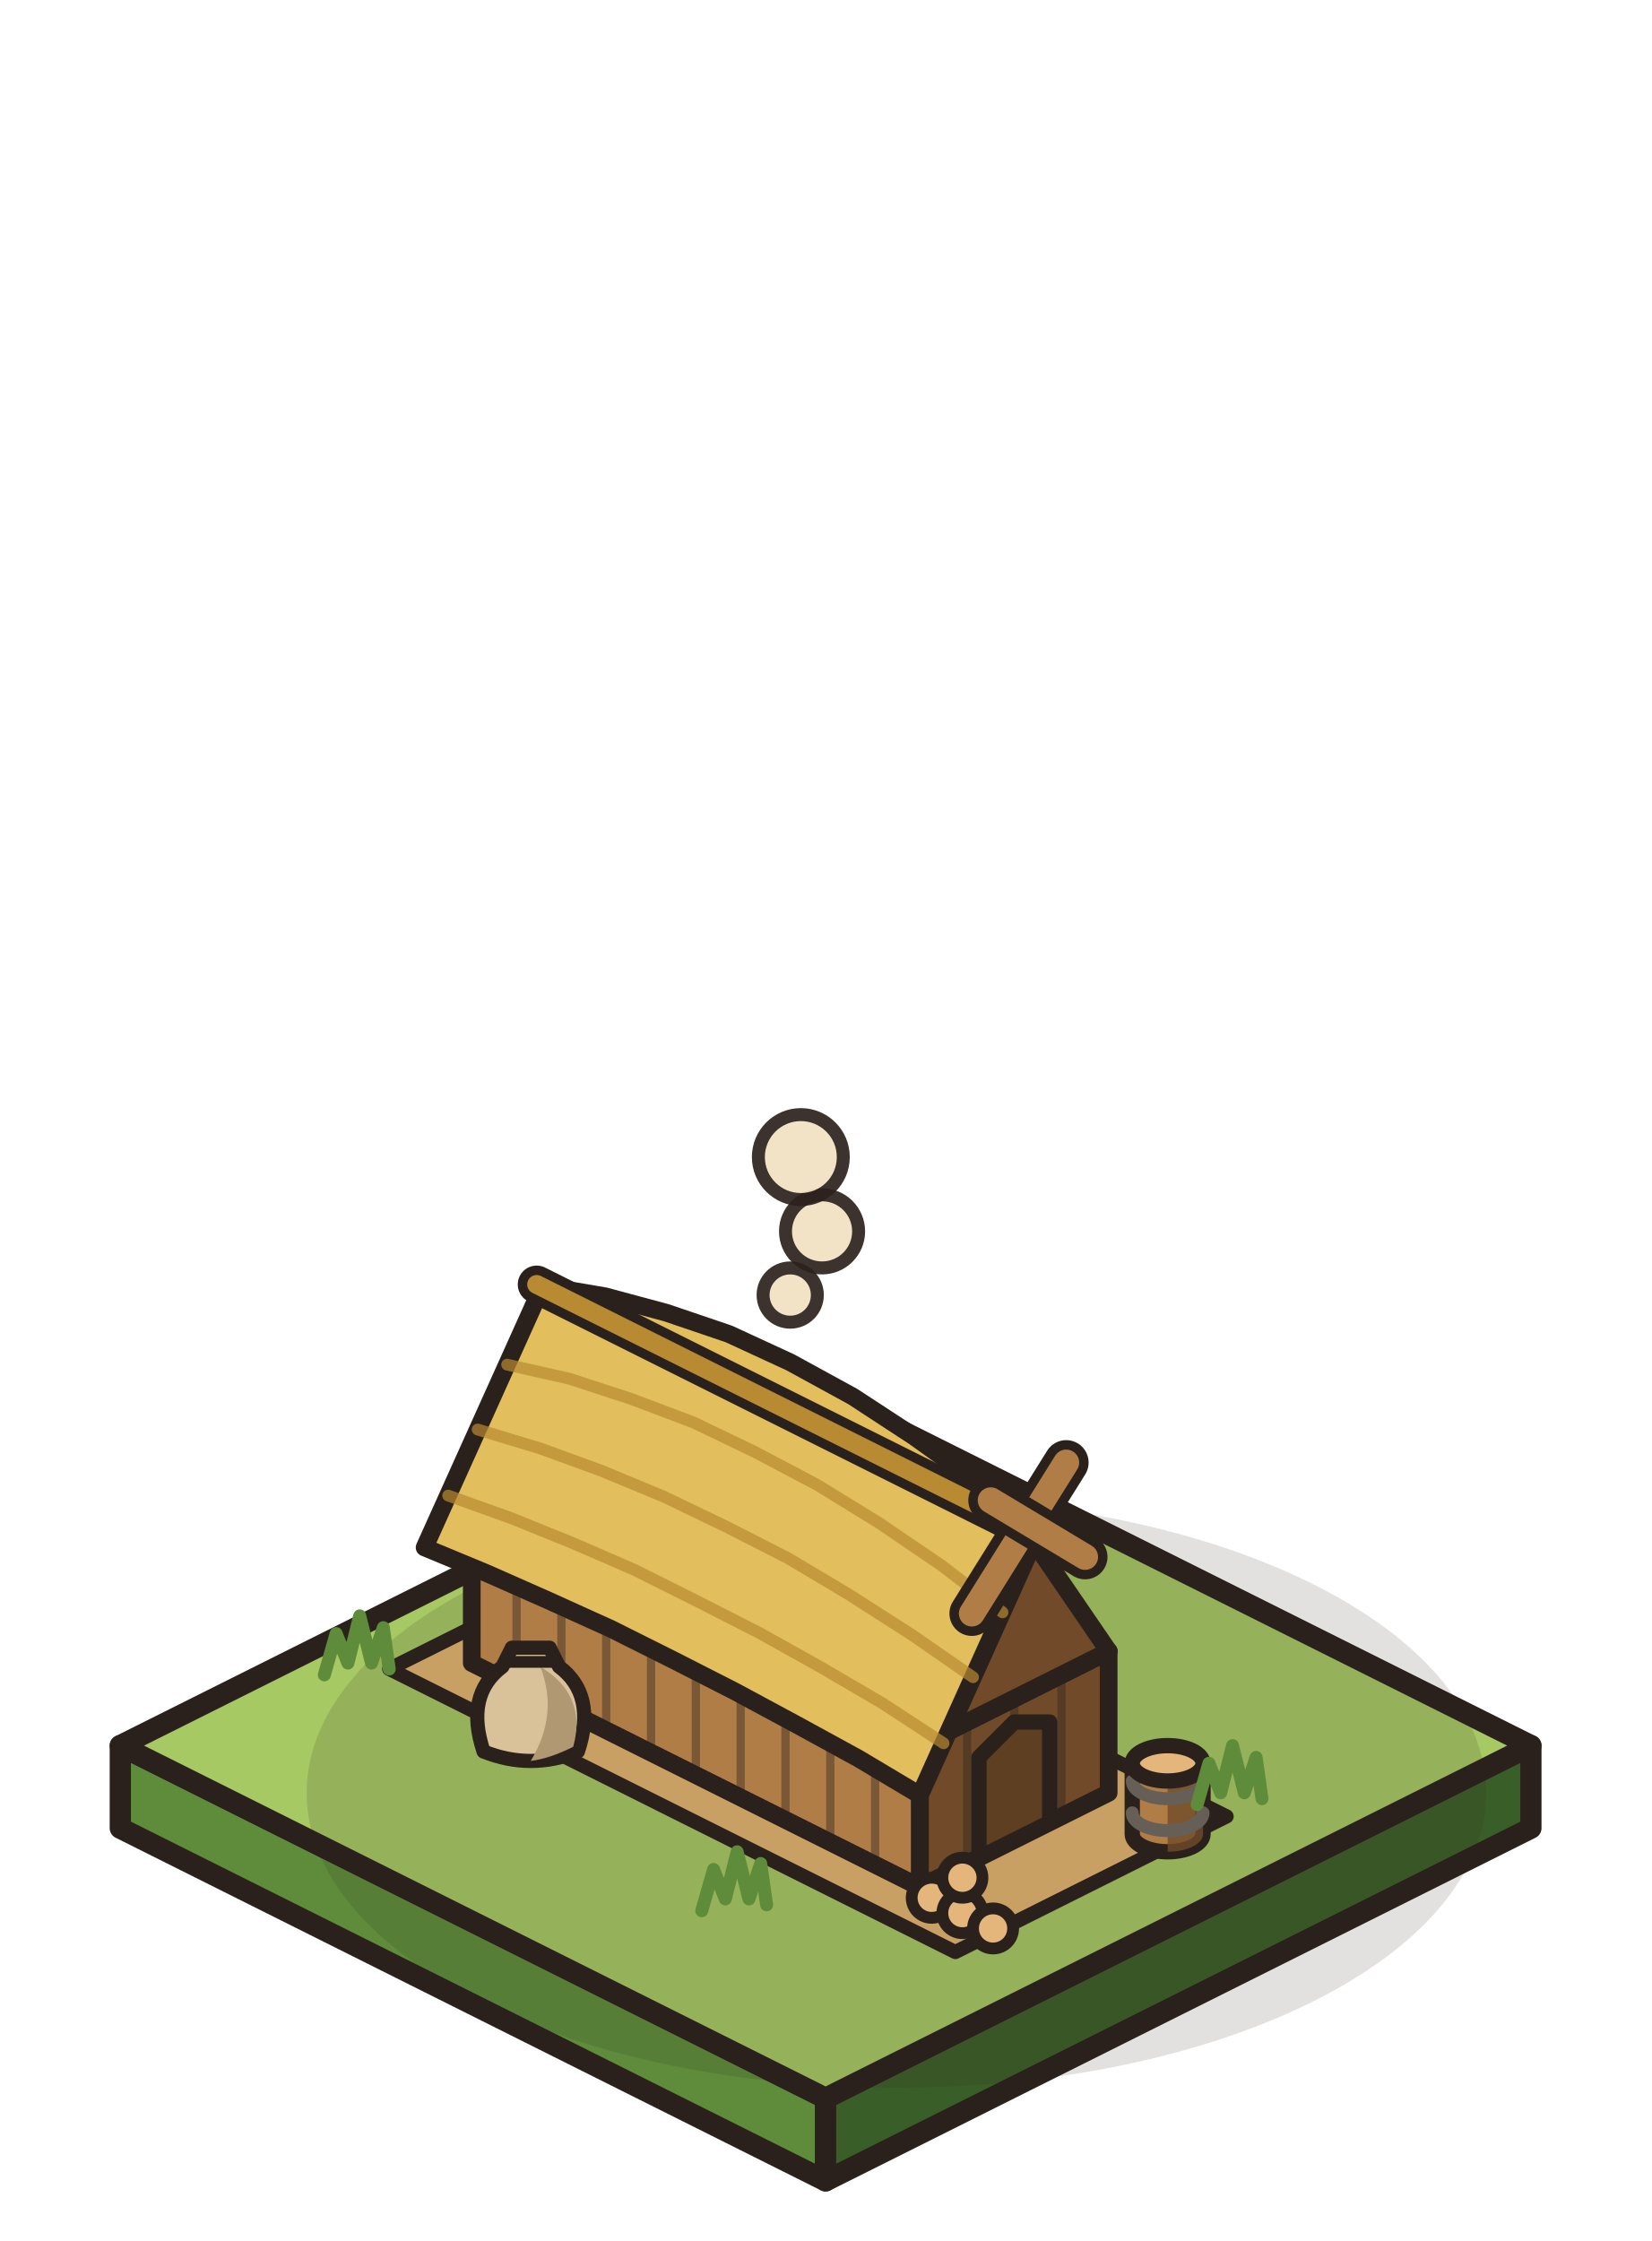
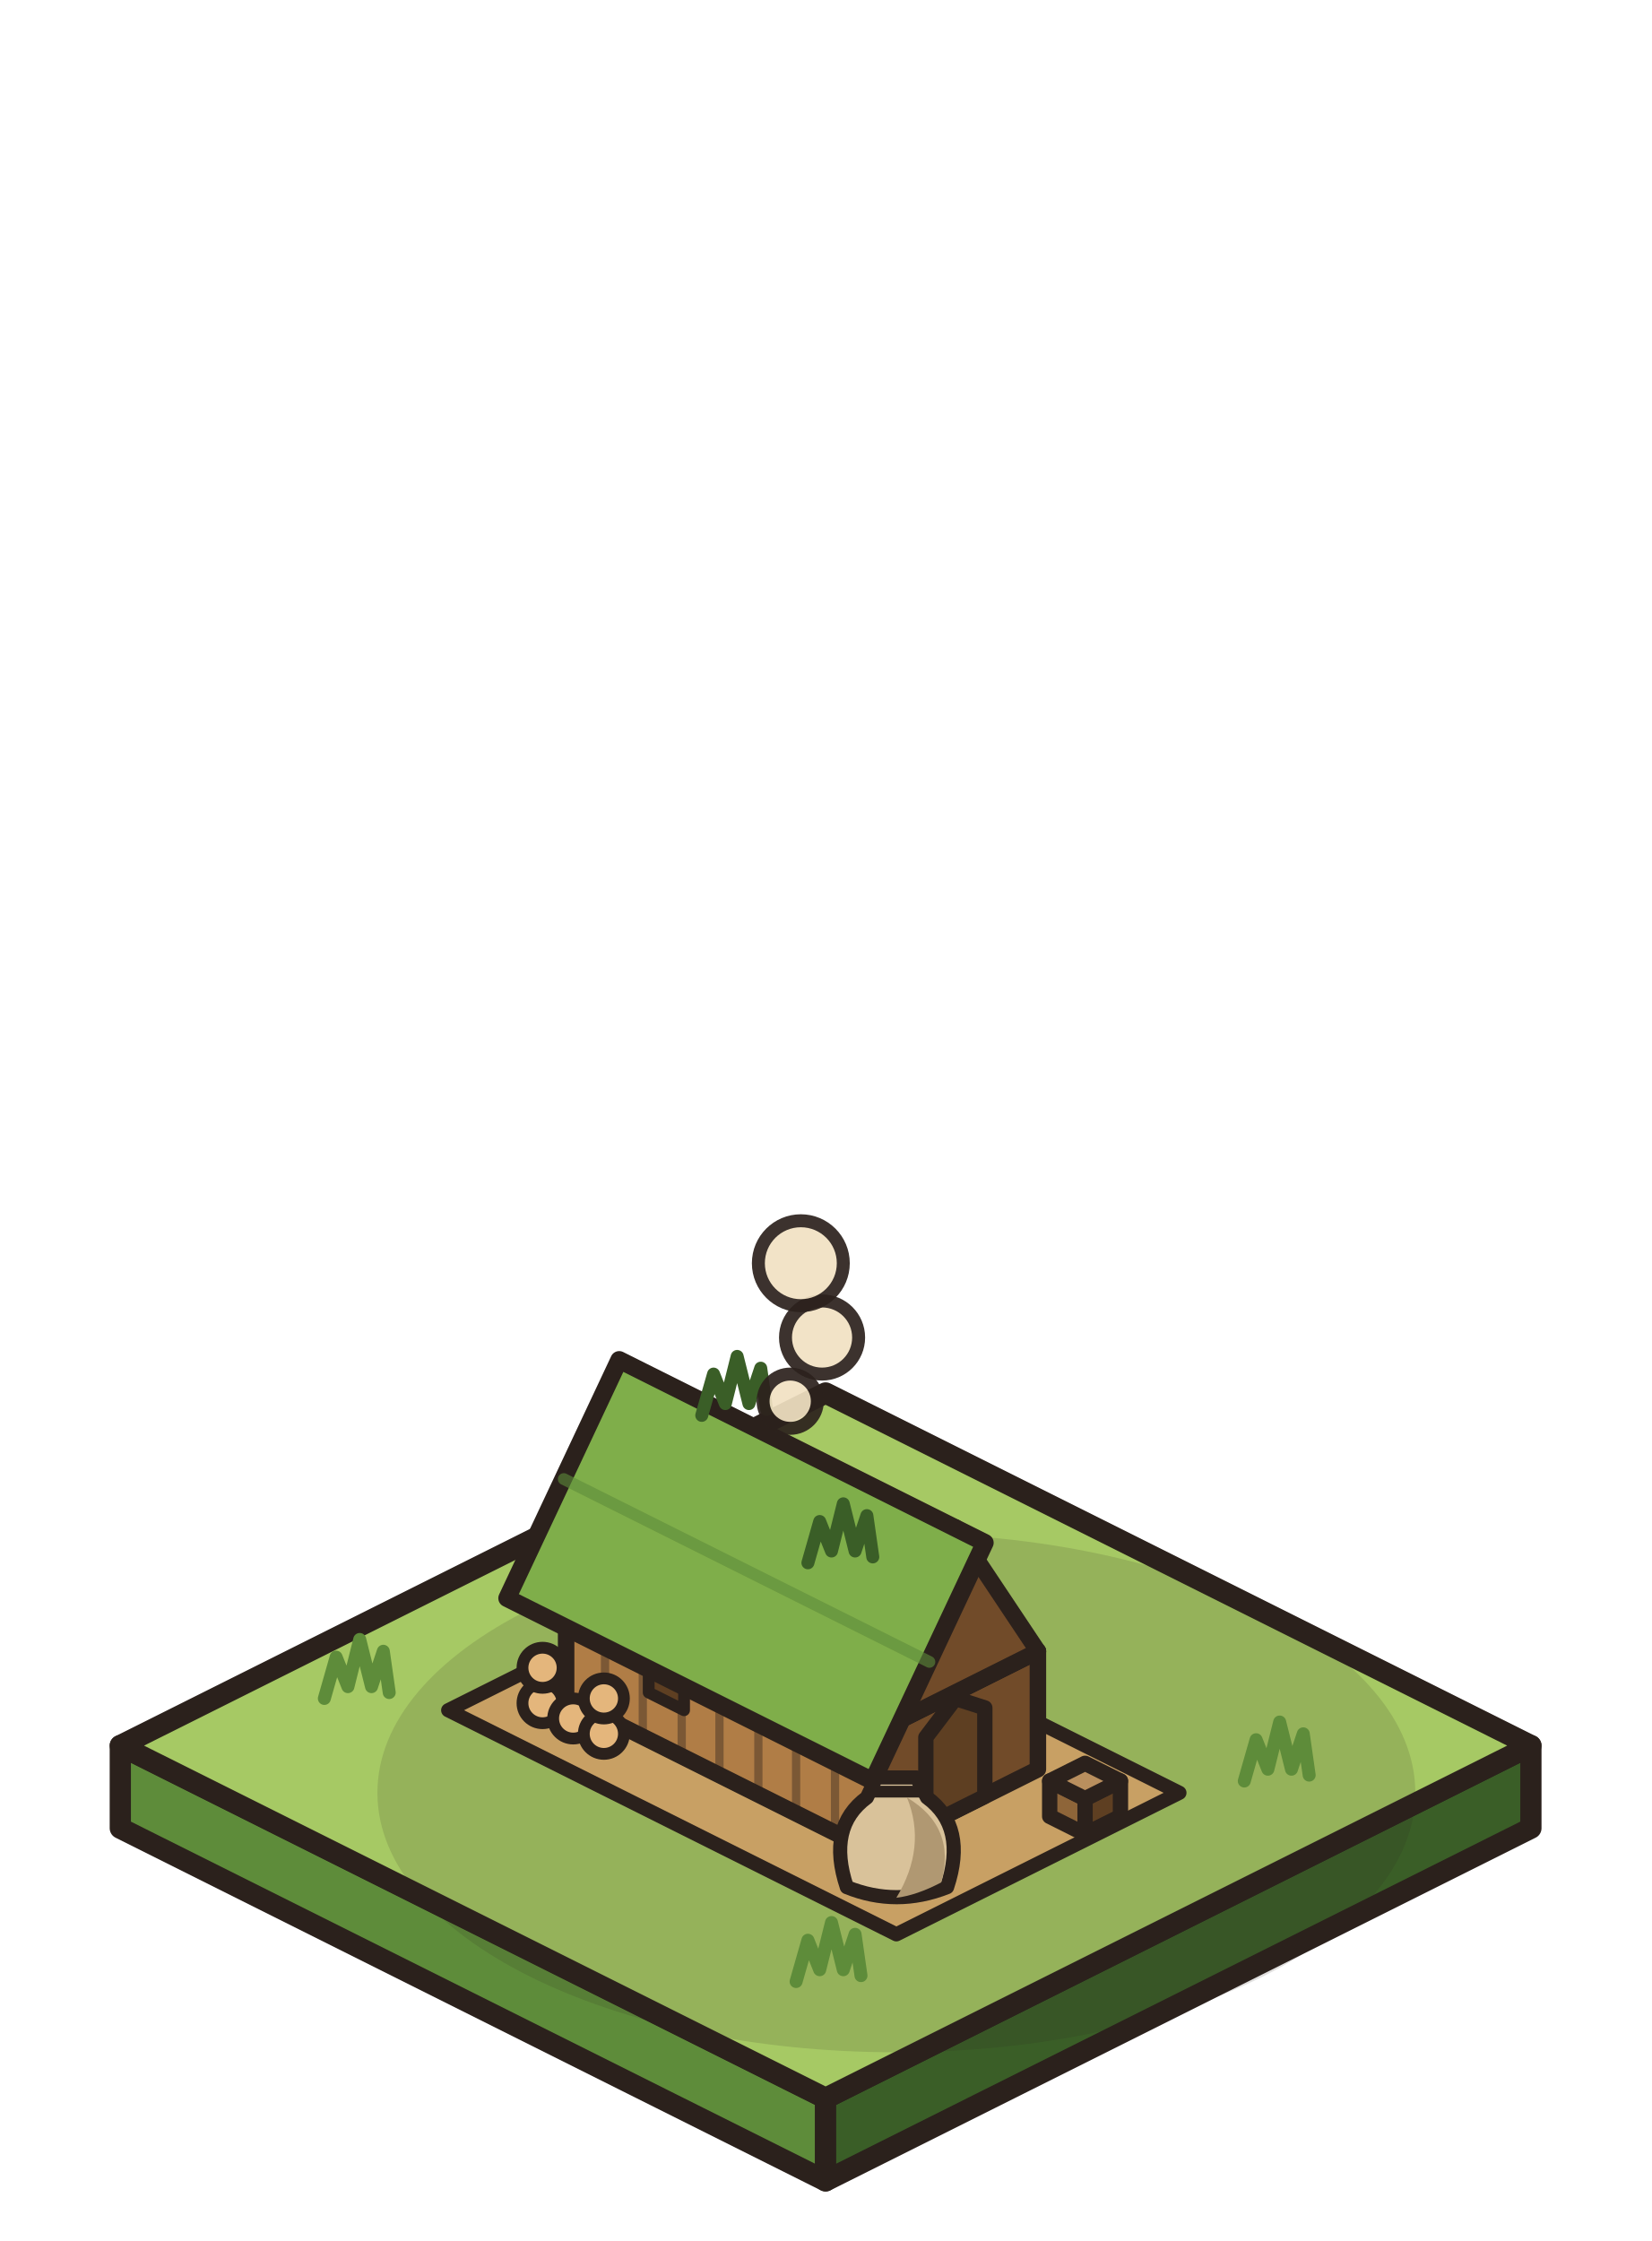
<svg xmlns="http://www.w3.org/2000/svg" viewBox="-70 -122 140 190" width="280" height="380">
  <path d="M-59.8 26L0 55.9L0 62.9L-59.8 33Z" fill="#5E8C3A" stroke="#2B211C" stroke-width="1.8" stroke-linejoin="round" />
  <path d="M59.8 26L0 55.9L0 62.9L59.8 33Z" fill="#3A5E27" stroke="#2B211C" stroke-width="1.8" stroke-linejoin="round" />
  <path d="M0 -3.9L59.8 26L0 55.9L-59.8 26Z" fill="#A6C964" stroke="#2B211C" stroke-width="1.8" stroke-linejoin="round" />
-   <ellipse cx="6" cy="30" rx="50" ry="25" fill="#2B211C" opacity="0.14" />
+   <ellipse cx="6" cy="30" rx="44" ry="22" fill="#2B211C" opacity="0.14" />
  <g stroke="#2B211C" stroke-width="1.5" stroke-linejoin="round" stroke-linecap="round">
-     <path d="M-14 8L34 32L11 43.5L-37 19.5Z" fill="#C8A064" stroke-width="1.2" />
-     <path d="M-30 19L8 38L8 26L-30 7Z" fill="#B07D46" stroke-width="1.5" />
-     <path d="M8 38L24 30L24 18L8 26Z" fill="#714B29" stroke-width="1.5" />
-     <path d="M-14 -1L24 18L8 26L-30 7Z" fill="#E4B67C" stroke-width="1.5" />
-     <path d="M-26.2 20.9L-26.2 8.9M-22.4 22.8L-22.4 10.8M-18.6 24.7L-18.6 12.7M-14.8 26.6L-14.8 14.6M-11 28.5L-11 16.5M-7.2 30.4L-7.2 18.4M-3.4 32.3L-3.4 20.3M0.4 34.2L0.4 22.2M4.2 36.1L4.2 24.1" fill="none" stroke="#2B211C" stroke-width="0.7" opacity="0.4" />
-     <path d="M20 32L20 20M16 34L16 22M12 36L12 24" fill="none" stroke="#2B211C" stroke-width="0.7" opacity="0.4" />
-     <path d="M24 18L16 6.3L8 26Z" fill="#714B29" stroke-width="1.5" />
-     <path d="M19 32.5L13 35.5L13 27L16 24L19 24Z" fill="#5E3F22" stroke-width="1.3" />
-     <path d="M-24 -13L-18.7 -12.1L-13.5 -10.7L-8.2 -8.9L-3 -6.5L2.3 -3.6L7.5 -0.2L12.8 3.6L18 8L8 30.2L2.8 27.1L-2.5 24.2L-7.7 21.4L-13 18.7L-18.2 16.1L-23.5 13.7L-28.7 11.4L-34 9.2Z" fill="#E3BE5C" stroke-width="1.5" />
-     <path d="M-27 -6.3L-21.7 -5.1L-16.5 -3.4L-11.2 -1.4L-6 1.1L-0.7 3.9L4.5 7.1L9.8 10.7L15 14.7M-29.5 -0.8L-24.2 0.8L-19 2.7L-13.7 4.9L-8.5 7.4L-3.2 10.1L2 13.2L7.3 16.6L12.5 20.2M-32 4.8L-26.7 6.7L-21.5 8.8L-16.2 11.1L-11 13.7L-5.7 16.4L-0.5 19.3L4.8 22.4L10 25.8" fill="none" stroke="#B88A32" stroke-width="1" opacity="0.7" />
-     <path d="M-24.5 -13.1L18.5 8.4" fill="none" stroke="#2B211C" stroke-width="3.2" />
-     <path d="M-24.5 -13.1L18.5 8.4" fill="none" stroke="#B88A32" stroke-width="1.6" />
-     <path d="M12.4 14.8L20.4 2" fill="none" stroke="#2B211C" stroke-width="3.8" />
-     <path d="M12.4 14.8L20.4 2" fill="none" stroke="#B07D46" stroke-width="2.2" />
-     <path d="M22 10L14 5.2" fill="none" stroke="#2B211C" stroke-width="3.8" />
-     <path d="M22 10L14 5.2" fill="none" stroke="#B07D46" stroke-width="2.2" />
-     <circle cx="-3" cy="-12.2" r="2.3" fill="#F1E1C2" stroke-width="1.1" opacity="0.92" />
-     <circle cx="-0.3" cy="-17.6" r="3.1" fill="#F1E1C2" stroke-width="1.1" opacity="0.92" />
-     <circle cx="-2.1" cy="-23.9" r="3.6" fill="#F1E1C2" stroke-width="1.1" opacity="0.92" />
-     <circle cx="9" cy="38.9" r="1.7" fill="#E4B67C" stroke-width="1" />
-     <circle cx="11.6" cy="40.2" r="1.7" fill="#E4B67C" stroke-width="1" />
-     <circle cx="11.6" cy="37.2" r="1.7" fill="#E4B67C" stroke-width="1" />
-     <circle cx="14.2" cy="41.5" r="1.7" fill="#E4B67C" stroke-width="1" />
-     <g transform="translate(-25 26.5)">
-       <path d="M-4 0Q-5.6 -4.8 -2.4 -7.2L-1.6 -8.8L1.6 -8.8L2.4 -7.2Q5.6 -4.8 4 0Q0 1.6 -4 0Z" fill="#D9C29A" stroke-width="1.2" />
-       <path d="M0.8 -7.2Q4.8 -4.8 3.6 -0.4Q1.6 0.6 0 0.8Q2.4 -3.2 0.8 -7.2Z" fill="#B09872" stroke-width="0" stroke="none" />
-       <path d="M-2 -7.6L2 -7.6" fill="none" stroke="#2B211C" stroke-width="1" />
+     <path d="M-8 11L30 30L6 42L-32 23Z" fill="#C8A064" stroke-width="1.2" />
+     <path d="M-22 22L4 35L4 25L-22 12Z" fill="#B07D46" stroke-width="1.4" />
+     <path d="M4 35L18 28L18 18L4 25Z" fill="#714B29" stroke-width="1.4" />
+     <path d="M-8 5L18 18L4 25L-22 12Z" fill="#E4B67C" stroke-width="1.4" />
+     <path d="M-18.7 23.6L-18.7 13.6M-15.5 25.3L-15.5 15.3M-12.2 26.9L-12.2 16.9M-9 28.5L-9 18.5M-5.7 30.1L-5.7 20.1M-2.5 31.8L-2.5 21.8M0.8 33.4L0.8 23.4" fill="none" stroke="#2B211C" stroke-width="0.7" opacity="0.4" />
+     <path d="M-15 21.5L-12 23L-12 19.5L-15 18Z" fill="#5E3F22" stroke-width="1" />
+     <path d="M18 18L11 7.5L4 25Z" fill="#714B29" stroke-width="1.4" />
+     <path d="M-17.5 -6.7L13.5 8.8L4 29L-27 13.5Z" fill="#7FAE4A" stroke-width="1.5" />
+     <path d="M-22.2 3.4L8.8 18.9" fill="none" stroke="#5E8C3A" stroke-width="1" opacity="0.6" />
+     <path d="M13.5 30.3L8.5 32.8L8.5 25.3L11 22L13.5 22.8Z" fill="#5E3F22" stroke-width="1.3" />
+     <path d="M-10.5 -2l1 -3.5l1 2.5l1 -4l1 4l1 -3l0.5 3.5M-1.5 10.5l1 -3.5l1 2.5l1 -4l1 4l1 -3l0.5 3.5" fill="none" stroke="#3A5E27" stroke-width="1.1" />
+     <circle cx="-3" cy="-3.2" r="2.3" fill="#F1E1C2" stroke-width="1.1" opacity="0.92" />
+     <circle cx="-0.3" cy="-8.6" r="3.1" fill="#F1E1C2" stroke-width="1.1" opacity="0.92" />
+     <circle cx="-2.1" cy="-14.9" r="3.6" fill="#F1E1C2" stroke-width="1.1" opacity="0.92" />
+     <circle cx="-24" cy="22.4" r="1.7" fill="#E4B67C" stroke-width="1" />
+     <circle cx="-24" cy="19.4" r="1.7" fill="#E4B67C" stroke-width="1" />
+     <circle cx="-21.4" cy="23.7" r="1.7" fill="#E4B67C" stroke-width="1" />
+     <circle cx="-18.8" cy="25" r="1.7" fill="#E4B67C" stroke-width="1" />
+     <circle cx="-18.8" cy="22" r="1.7" fill="#E4B67C" stroke-width="1" />
+     <g transform="translate(6 38)">
+       <path d="M-4.2 0Q-5.9 -5.1 -2.5 -7.6L-1.7 -9.3L1.7 -9.3L2.6 -7.6Q6 -5.1 4.3 0Q0 1.7 -4.2 0Z" fill="#D9C29A" stroke-width="1.2" />
+       <path d="M0.9 -7.6Q5.1 -5.1 3.8 -0.4Q1.7 0.7 0 0.9Q2.6 -3.4 0.9 -7.6Z" fill="#B09872" stroke-width="0" stroke="none" />
+       <path d="M-2.1 -8.1L2.1 -8.1" fill="none" stroke="#2B211C" stroke-width="1" />
    </g>
-     <path d="M26 27.5L26 33.5A3 1.5 0 0 0 32 33.5L32 27.5Z" fill="#B07D46" stroke-width="1.3" />
-     <path d="M29 29L29 35A3 1.5 0 0 0 32 33.5L32 27.5Z" fill="#714B29" stroke-width="0" stroke="none" opacity="0.8" />
-     <path d="M26 31.7A3 1.5 0 0 0 32 31.7M26 29A3 1.5 0 0 0 32 29" fill="none" stroke="#665F57" stroke-width="1.1" />
-     <ellipse cx="29" cy="27.5" rx="3" ry="1.5" fill="#E4B67C" stroke-width="1.3" />
-     <path d="M-42.5 20l1 -3.5l1 2.5l1 -4l1 4l1 -3l0.5 3.5M31.5 31l1 -3.5l1 2.5l1 -4l1 4l1 -3l0.5 3.5M-10.5 40l1 -3.5l1 2.5l1 -4l1 4l1 -3l0.5 3.5" fill="none" stroke="#5E8C3A" stroke-width="1.1" />
+     <path d="M19 32L22 33.5L22 30.5L19 29Z" fill="#8E6539" stroke-width="1.3" />
+     <path d="M22 33.5L25 32L25 29L22 30.5Z" fill="#5E3F22" stroke-width="1.3" />
+     <path d="M22 27.5L25 29L22 30.5L19 29Z" fill="#B98F5E" stroke-width="1.3" />
+     <path d="M-42.5 22l1 -3.5l1 2.5l1 -4l1 4l1 -3l0.5 3.5M35.5 29l1 -3.5l1 2.5l1 -4l1 4l1 -3l0.5 3.5M-2.5 46l1 -3.5l1 2.5l1 -4l1 4l1 -3l0.5 3.5" fill="none" stroke="#5E8C3A" stroke-width="1.1" />
  </g>
</svg>
